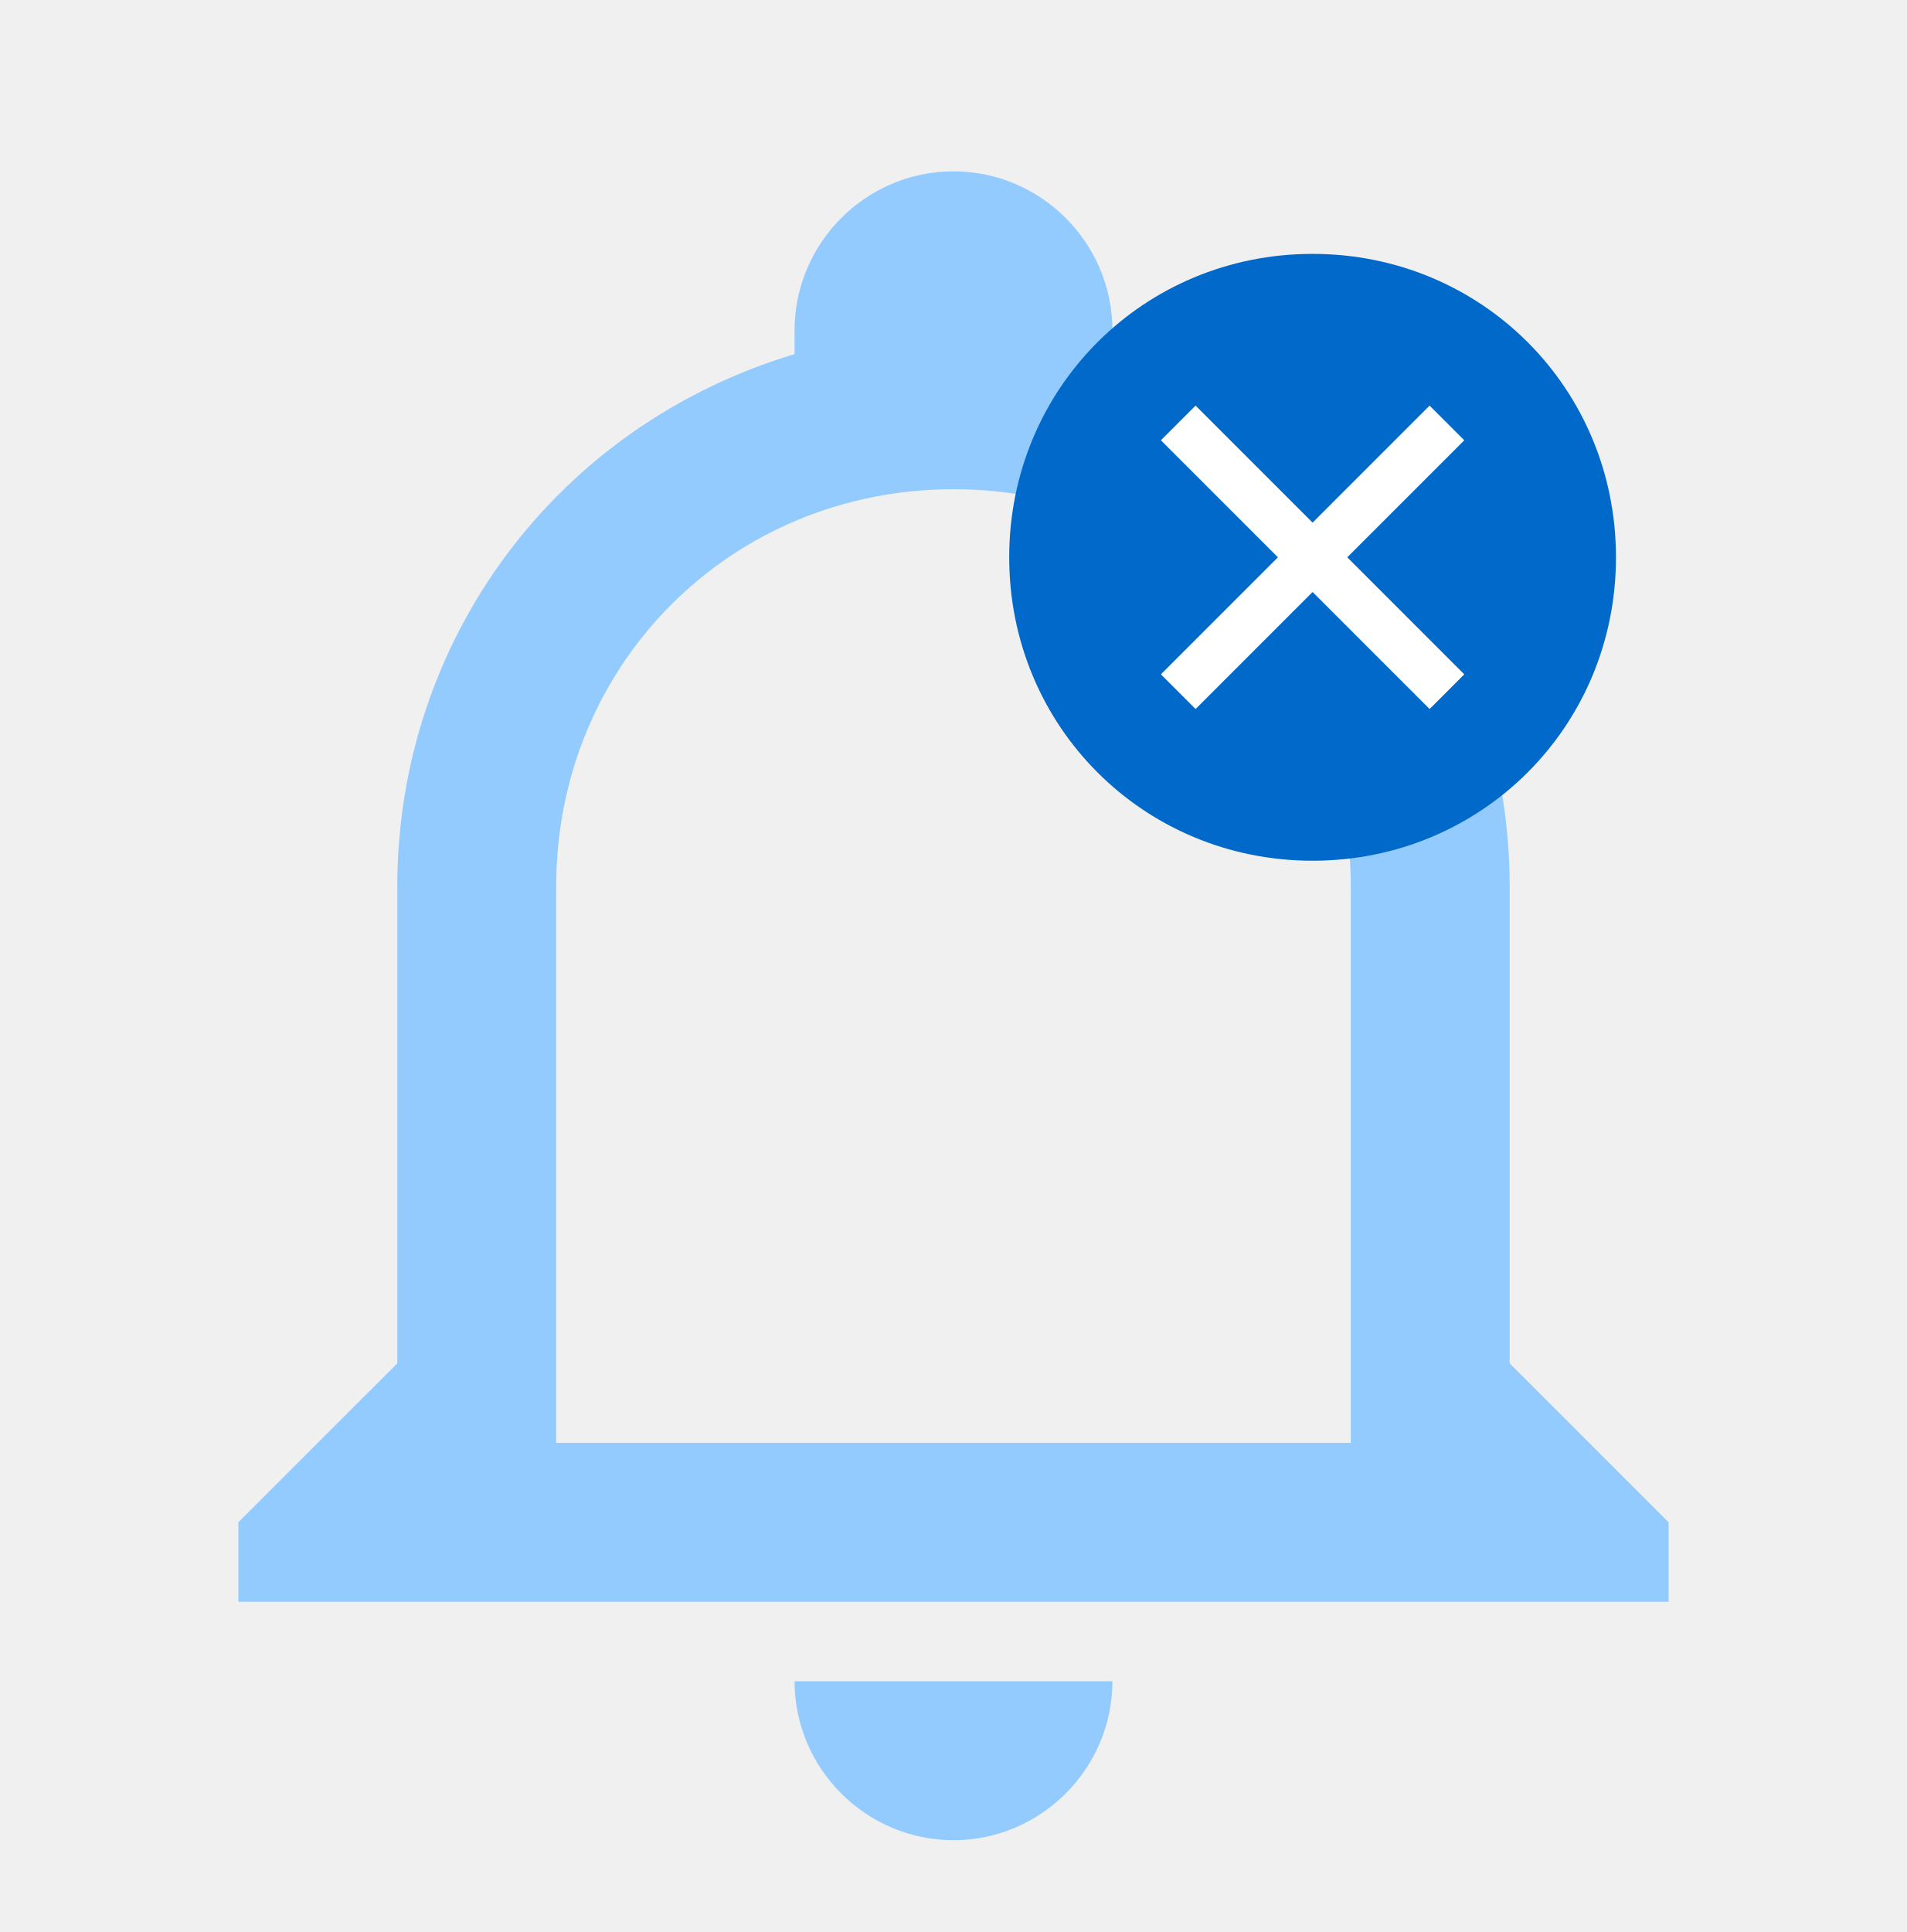
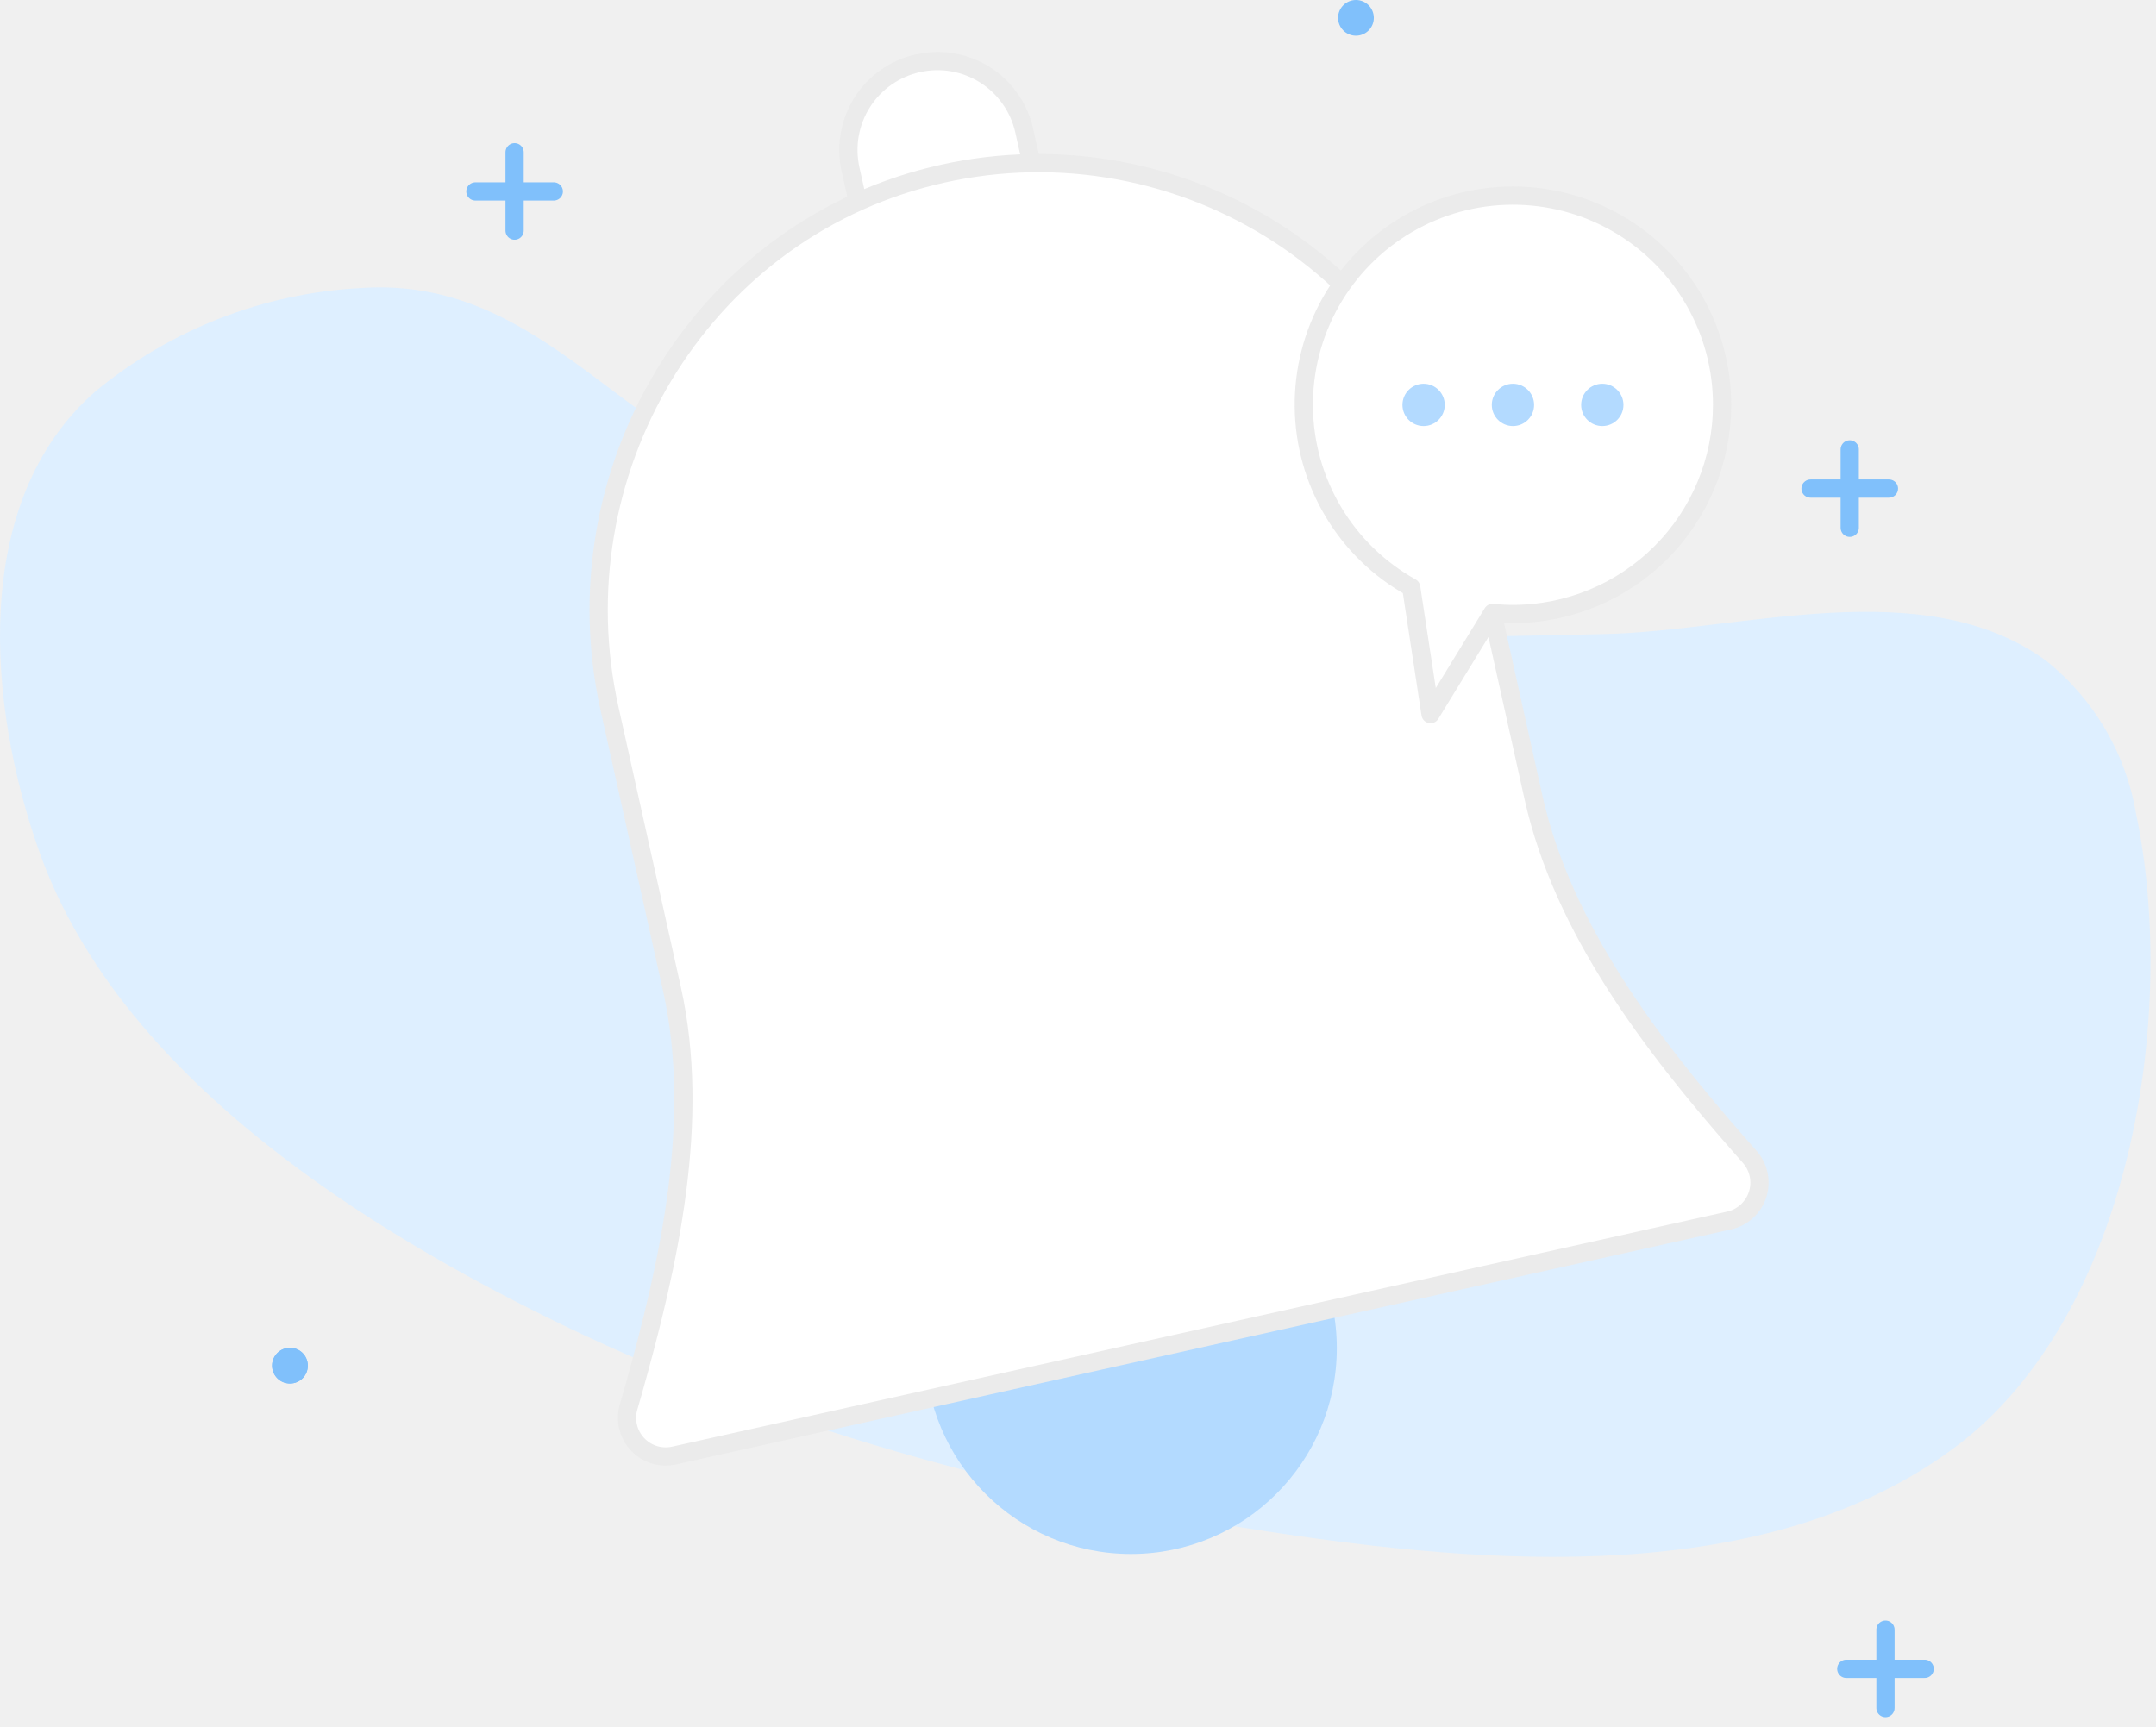
- <svg xmlns="http://www.w3.org/2000/svg" width="77" height="78" viewBox="0 0 77 78" fill="none">
-   <path d="M32.083 67.876H44.917C44.917 71.405 42.029 74.293 38.5 74.293C34.971 74.293 32.083 71.405 32.083 67.876ZM67.375 61.459V64.668H9.625V61.459L16.042 55.042V35.792C16.042 25.847 22.458 17.184 32.083 14.297V13.334C32.083 9.805 34.971 6.917 38.5 6.917C42.029 6.917 44.917 9.805 44.917 13.334V14.297C54.542 17.184 60.958 25.847 60.958 35.792V55.042L67.375 61.459ZM54.542 35.792C54.542 26.809 47.483 19.751 38.5 19.751C29.517 19.751 22.458 26.809 22.458 35.792V58.251H54.542V35.792Z" fill="#93CBFF" />
-   <circle cx="53" cy="22.5" r="10.5" fill="white" />
-   <path d="M53 10.25C46.175 10.25 40.75 15.675 40.75 22.5C40.75 29.325 46.175 34.75 53 34.75C59.825 34.75 65.25 29.325 65.25 22.5C65.25 15.675 59.825 10.25 53 10.25ZM57.725 28.625L53 23.9L48.275 28.625L46.875 27.225L51.6 22.5L46.875 17.775L48.275 16.375L53 21.1L57.725 16.375L59.125 17.775L54.4 22.5L59.125 27.225L57.725 28.625Z" fill="#0069CA" />
+ <svg xmlns="http://www.w3.org/2000/svg" width="186" height="149" viewBox="0 0 186 149" fill="none">
+   <path d="M25.014 119.384C25.866 119.384 26.556 118.694 26.556 117.843C26.556 116.991 25.866 116.301 25.014 116.301C24.163 116.301 23.473 116.991 23.473 117.843C23.473 118.694 24.163 119.384 25.014 119.384Z" fill="#80C0FB" />
+   <path d="M124.986 54.95C111.819 54.95 98.416 54.416 85.878 50.923C73.576 47.509 62.282 40.887 52.214 33.225C45.622 28.238 39.629 24.259 31.071 24.857C22.699 25.31 14.693 28.436 8.229 33.776C-2.657 43.309 -1.021 60.975 3.337 73.34C9.881 92.013 29.797 105.023 46.723 113.439C66.277 123.208 87.766 128.887 109.302 132.143C128.18 135.022 152.437 137.099 168.798 124.781C183.821 113.439 187.943 87.577 184.261 70.115C183.368 64.957 180.621 60.302 176.537 57.027C165.982 49.303 150.235 54.462 138.373 54.714C133.968 54.809 129.485 54.919 124.986 54.95Z" fill="#DEEFFF" />
+   <path d="M97.567 134.093C107.375 134.093 115.327 126.141 115.327 116.333C115.327 106.524 107.375 98.572 97.567 98.572C87.758 98.572 79.806 106.524 79.806 116.333C79.806 126.141 87.758 134.093 97.567 134.093Z" fill="#B3DAFF" />
+   <path d="M79.214 5.454C80.196 5.235 81.211 5.212 82.202 5.385C83.193 5.559 84.14 5.926 84.99 6.465C85.839 7.004 86.573 7.706 87.151 8.529C87.73 9.353 88.14 10.282 88.359 11.264L91.197 23.992L76.211 27.334L73.373 14.605C73.154 13.621 73.131 12.603 73.306 11.609C73.481 10.616 73.85 9.667 74.393 8.816C74.935 7.966 75.641 7.231 76.468 6.654C77.295 6.077 78.228 5.669 79.214 5.454Z" fill="white" stroke="#EBEBEB" stroke-width="1.573" stroke-linecap="round" stroke-linejoin="round" />
+   <path d="M149.228 105.305L58.16 125.598C57.594 125.725 57.005 125.702 56.451 125.532C55.897 125.362 55.397 125.05 54.999 124.627C54.603 124.206 54.322 123.687 54.187 123.123C54.051 122.559 54.065 121.97 54.227 121.413L54.605 120.108C57.751 108.954 60.488 96.668 57.971 85.342L52.591 61.179C48.061 40.87 60.236 20.183 80.435 15.196C85.361 13.973 90.481 13.748 95.495 14.534C100.508 15.32 105.314 17.1 109.63 19.771C113.945 22.442 117.682 25.948 120.622 30.085C123.562 34.222 125.645 38.905 126.748 43.858L132.301 68.839C134.834 80.166 142.479 90.171 150.124 98.886L151.021 99.908C151.384 100.346 151.63 100.87 151.735 101.428C151.839 101.987 151.801 102.564 151.622 103.104C151.443 103.643 151.128 104.129 150.71 104.514C150.291 104.899 149.78 105.172 149.228 105.305Z" fill="white" stroke="#EBEBEB" stroke-width="1.573" stroke-linecap="round" stroke-linejoin="round" />
+   <path d="M116.979 3.083C117.83 3.083 118.521 2.393 118.521 1.542C118.521 0.69 117.83 0 116.979 0C116.128 0 115.437 0.69 115.437 1.542C115.437 2.393 116.128 3.083 116.979 3.083Z" fill="#80C0FB" />
+   <path d="M25.014 119.384C25.866 119.384 26.556 118.694 26.556 117.843C26.556 116.991 25.866 116.301 25.014 116.301C24.163 116.301 23.473 116.991 23.473 117.843C23.473 118.694 24.163 119.384 25.014 119.384Z" fill="#80C0FB" />
+   <path d="M159.579 38.778V45.543" stroke="#80C0FB" stroke-width="1.573" stroke-linecap="round" stroke-linejoin="round" />
+   <path d="M156.197 42.16H162.961" stroke="#80C0FB" stroke-width="1.573" stroke-linecap="round" stroke-linejoin="round" />
+   <path d="M162.662 140.621V147.385" stroke="#80C0FB" stroke-width="1.573" stroke-linecap="round" stroke-linejoin="round" />
+   <path d="M159.28 144.004H166.044" stroke="#80C0FB" stroke-width="1.573" stroke-linecap="round" stroke-linejoin="round" />
+   <path d="M44.395 13.136V19.9" stroke="#80C0FB" stroke-width="1.573" stroke-linecap="round" stroke-linejoin="round" />
+   <path d="M41.013 16.519H47.777" stroke="#80C0FB" stroke-width="1.573" stroke-linecap="round" stroke-linejoin="round" />
+   <path d="M148.567 34.94C148.562 39.724 146.661 44.311 143.278 47.694C139.894 51.077 135.307 52.979 130.523 52.983C129.935 52.983 129.347 52.951 128.761 52.889L123.413 61.62L121.745 50.686C118.967 49.139 116.645 46.885 115.019 44.151C113.392 41.418 112.516 38.304 112.481 35.123C112.445 31.943 113.251 28.81 114.816 26.041C116.383 23.273 118.651 20.967 121.395 19.358C124.138 17.748 127.259 16.893 130.438 16.878C133.619 16.863 136.748 17.689 139.506 19.273C142.265 20.856 144.556 23.141 146.146 25.895C147.738 28.649 148.573 31.774 148.567 34.955L148.567 34.94Z" fill="white" stroke="#EBEBEB" stroke-width="1.573" stroke-linecap="round" stroke-linejoin="round" />
+   <path d="M122.815 36.764C123.824 36.764 124.64 35.947 124.64 34.939C124.64 33.932 123.824 33.114 122.815 33.114C121.807 33.114 120.99 33.931 120.99 34.939C120.99 35.947 121.807 36.764 122.815 36.764Z" fill="#B3DAFF" />
+   <path d="M130.523 36.764C131.532 36.764 132.348 35.947 132.348 34.939C132.348 33.932 131.532 33.114 130.523 33.114C129.515 33.114 128.698 33.931 128.698 34.939C128.699 35.947 129.515 36.764 130.523 36.764Z" fill="#B3DAFF" />
+   <path d="M138.232 36.764C139.24 36.764 140.057 35.947 140.057 34.939C140.057 33.932 139.24 33.114 138.232 33.114C137.223 33.114 136.407 33.931 136.407 34.939C136.407 35.947 137.223 36.764 138.232 36.764Z" fill="#B3DAFF" />
</svg>
